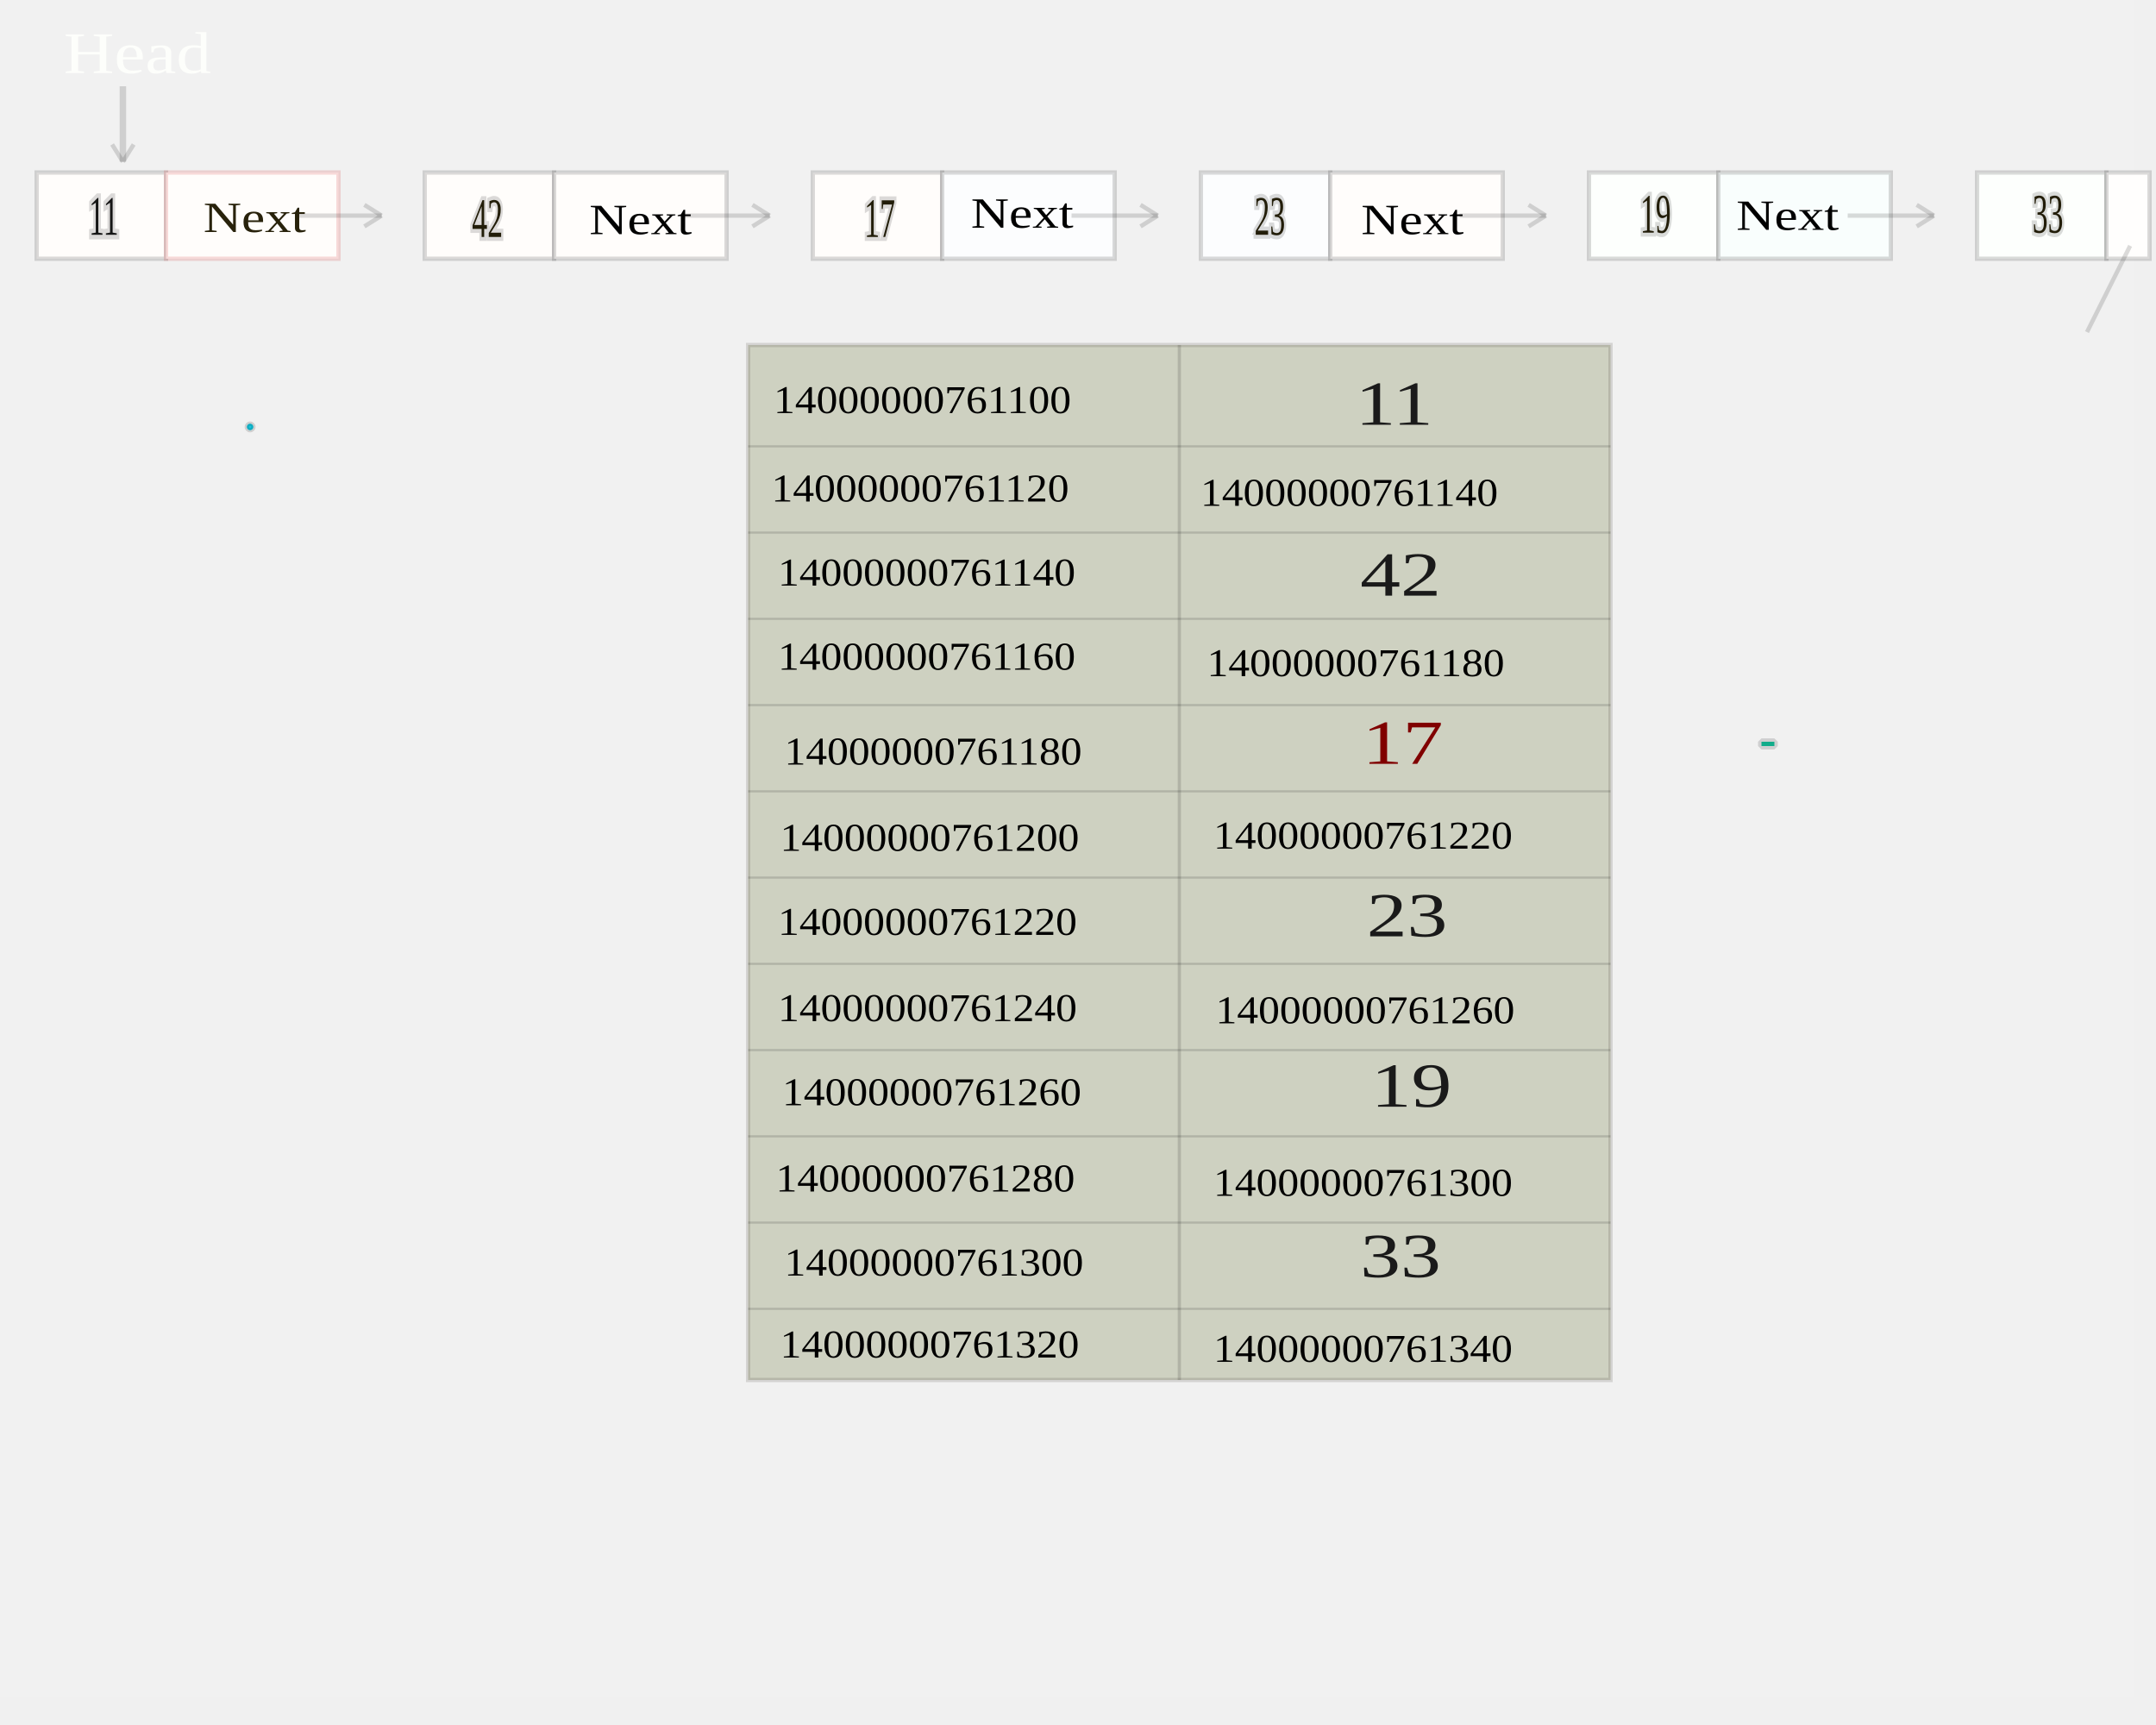
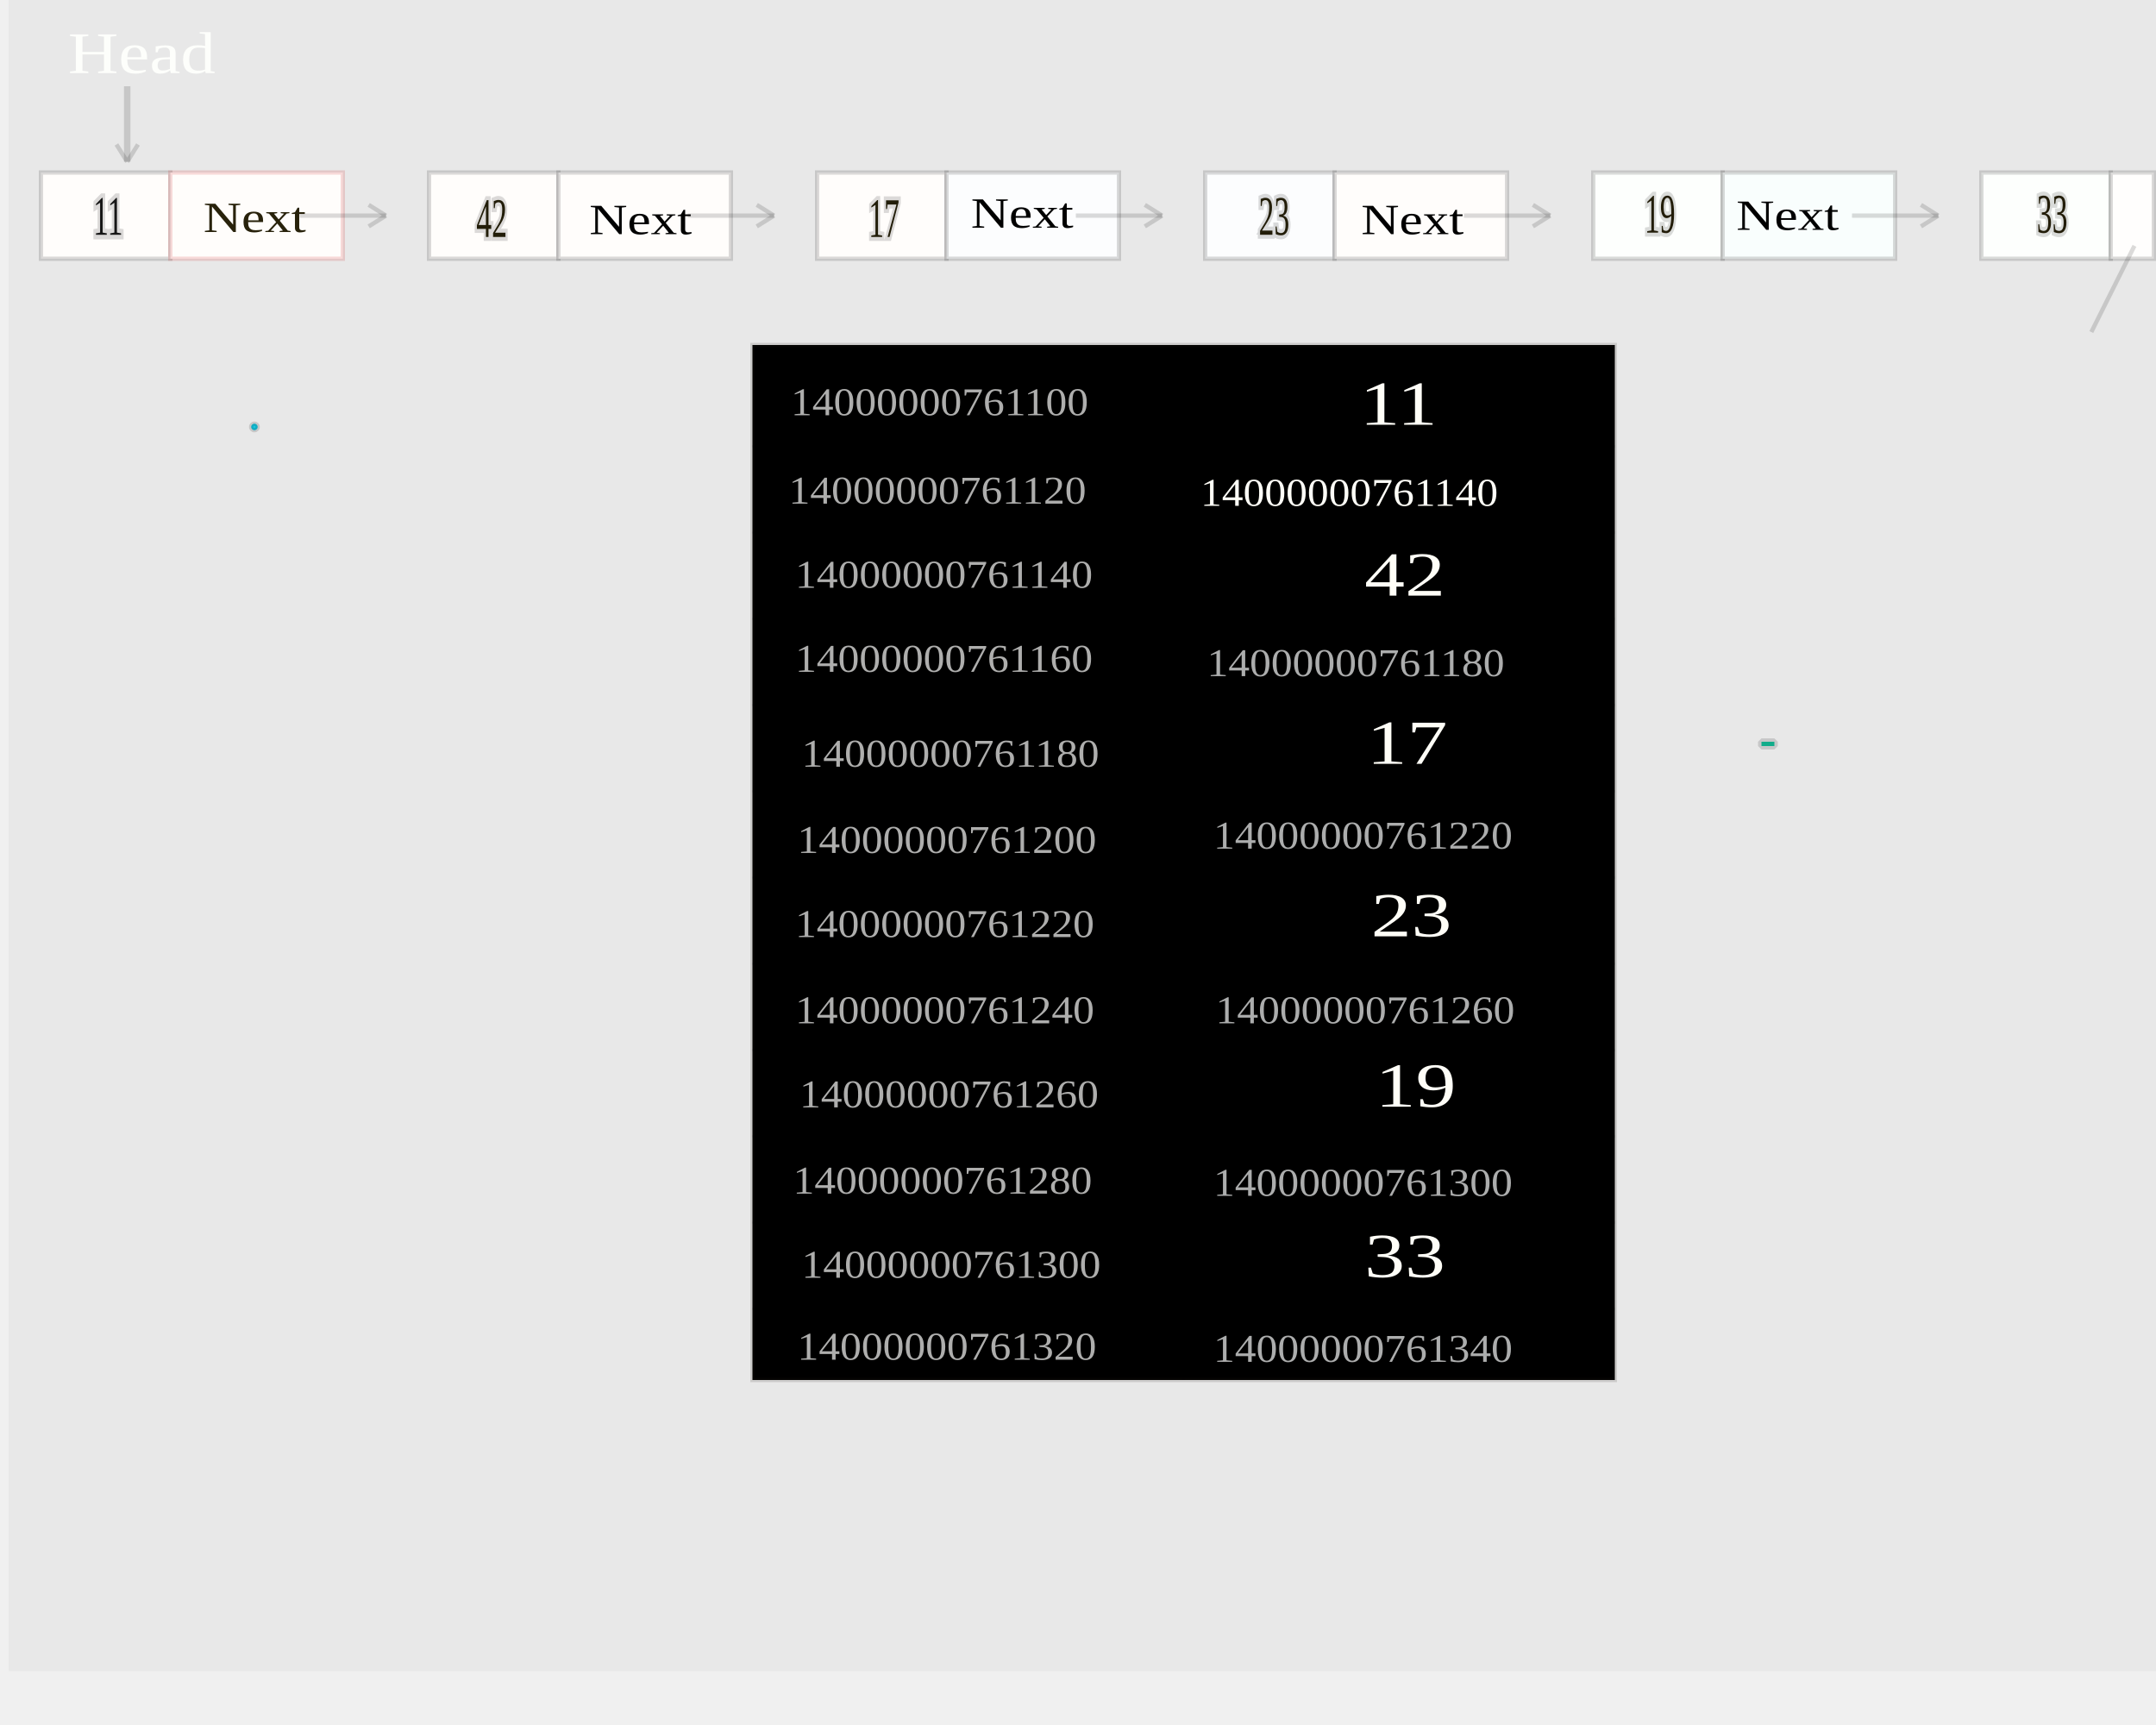
<svg xmlns="http://www.w3.org/2000/svg" viewBox="0 0 1000 800" version="1.1" id="svg37" width="1000" height="800">
  <defs id="defs37" />
-   <rect width="1000" height="800" fill="#ffffff" id="rect1" x="-10" y="-13" style="fill:#ffffff;fill-opacity:0.046" />
-   <g id="linked-list-main" font-family="'Times New Roman', Times, serif" fill="#000000" stroke="#000000" stroke-width="0" transform="translate(-3.00002,-2e-5)" style="fill:#14c8e1;fill-opacity:1;stroke:#000000;stroke-opacity:0.141">
+   <rect width="1000" height="800" fill="#ffffff" id="rect1" x="4" y="-25" style="fill:#0c080c;fill-opacity:0.035" />
+   <g id="linked-list-main" font-family="'Times New Roman', Times, serif" fill="#000000" stroke="#000000" stroke-width="0" transform="translate(-1.00002,-2e-5)" style="fill:#14c8e1;fill-opacity:1;stroke:#000000;stroke-opacity:0.141">
    <text x="29.879" y="36.891" font-size="29.795px" stroke="none" id="text1" style="fill:#fdfefb;fill-opacity:1;stroke:#000000;stroke-width:0;stroke-opacity:0.141" transform="scale(1.088593,0.9186168)">
      <tspan style="fill:#fdfefb;fill-opacity:1;stroke:#000000;stroke-width:0;stroke-opacity:0.141" id="tspan37">Head</tspan>
    </text>
    <path d="M 60,40 V 75" stroke-width="2" fill="none" id="path1" style="fill:#14c8e1;fill-opacity:1;stroke:#000000;stroke-width:3;stroke-dasharray:none;stroke-opacity:0.141" />
    <path d="m 60,75 -5,-8 m 5,8 5,-8" stroke-width="2" fill="none" id="path2" style="fill:#14c8e1;fill-opacity:1;stroke:#000000;stroke-opacity:0.141" />
    <g id="nodes" stroke-width="2" style="fill:#14c8e1;fill-opacity:1;stroke:#000000;stroke-opacity:0.141">
      <rect x="20" y="80" width="60" height="40" fill="#ffffff" id="rect2" style="fill:#fffdfb;fill-opacity:1;stroke:#000000;stroke-opacity:0.141" />
      <text x="68.799" y="80.915" text-anchor="middle" font-size="19.252px" stroke="none" id="text2" transform="scale(0.7431305,1.345659)" style="fill:#14c8e1;fill-opacity:1;stroke:#000000;stroke-width:3.15;stroke-dasharray:none;stroke-opacity:0.141">
        <tspan style="fill:#1a1a1a;stroke-width:3.15;stroke-dasharray:none" id="tspan44">11</tspan>
      </text>
      <rect x="80" y="80" width="80" height="40" fill="#ffffff" id="rect3" style="fill:#fffdfb;fill-opacity:1;stroke:#c90000;stroke-opacity:0.141" />
      <path d="m 140,100 h 40" fill="none" id="path3" style="fill:#14c8e1;fill-opacity:1;stroke:#000000;stroke-opacity:0.141" />
      <path d="m 180,100 -8,-5 m 8,5 -8,5" fill="none" id="path4" style="fill:#14c8e1;fill-opacity:1;stroke:#000000;stroke-opacity:0.141" />
      <rect x="200" y="80" width="60" height="40" fill="#ffffff" id="rect4" style="fill:#fffdfb;fill-opacity:1;stroke:#000000;stroke-opacity:0.141" />
      <text x="308.254" y="81.658" text-anchor="middle" font-size="19.252px" stroke="none" id="text4" transform="scale(0.7431305,1.345659)" style="fill:#14c8e1;fill-opacity:1;stroke:#000000;stroke-width:2.75;stroke-opacity:0.141">
        <tspan style="fill:#28220b" id="tspan46">42</tspan>
      </text>
      <rect x="260" y="80" width="80" height="40" fill="#ffffff" id="rect5" style="fill:#fffdfb;fill-opacity:1;stroke:#000000;stroke-opacity:0.141" />
      <path d="m 320,100 h 40" fill="none" id="path5" style="fill:#14c8e1;fill-opacity:1;stroke:#000000;stroke-opacity:0.141" />
      <path d="m 360,100 -8,-5 m 8,5 -8,5" fill="none" id="path6" style="fill:#14c8e1;fill-opacity:1;stroke:#000000;stroke-opacity:0.141" />
      <rect x="380" y="80" width="60" height="40" fill="#ffffff" id="rect6" style="fill:#fffdfb;fill-opacity:1;stroke:#000000;stroke-opacity:0.141" />
      <text x="553.092" y="81.658" text-anchor="middle" font-size="19.252px" stroke="none" id="text6" transform="scale(0.7431305,1.345659)" style="fill:#14c8e1;fill-opacity:1;stroke:#000000;stroke-width:2.75;stroke-opacity:0.141">
        <tspan style="fill:#28220b" id="tspan47">17</tspan>
      </text>
      <rect x="440" y="80" width="80" height="40" fill="#ffffff" id="rect7" style="fill:#fcfdfe;fill-opacity:1;stroke:#000000;stroke-opacity:0.141" />
      <path d="m 500,100 h 40" fill="none" id="path7" style="fill:#fffdfb;fill-opacity:1;stroke:#000000;stroke-opacity:0.141" />
      <path d="m 540,100 -8,-5 m 8,5 -8,5" fill="none" id="path8" style="fill:#14c8e1;fill-opacity:1;stroke:#000000;stroke-opacity:0.141" />
      <rect x="560" y="80" width="60" height="40" fill="#ffffff" id="rect8" style="fill:#fcfdfe;fill-opacity:1;stroke:#000000;stroke-opacity:0.141" />
      <text x="796.584" y="80.915" text-anchor="middle" font-size="19.252px" stroke="none" id="text8" transform="scale(0.7431306,1.345659)" style="fill:#14c8e1;fill-opacity:1;stroke:#000000;stroke-width:2.75;stroke-opacity:0.141">
        <tspan style="fill:#28220b" id="tspan48">23</tspan>
      </text>
      <rect x="620" y="80" width="80" height="40" fill="#ffffff" id="rect9" style="fill:#fffdfb;fill-opacity:1;stroke:#000000;stroke-opacity:0.141" />
      <path d="m 680,100 h 40" fill="none" id="path9" style="fill:#14c8e1;fill-opacity:1;stroke:#000000;stroke-opacity:0.141" />
      <path d="m 720,100 -8,-5 m 8,5 -8,5" fill="none" id="path10" style="fill:#14c8e1;fill-opacity:1;stroke:#000000;stroke-opacity:0.141" />
      <rect x="740" y="80" width="60" height="40" fill="#ffffff" id="rect10" style="fill:#fdfffd;fill-opacity:1;stroke:#000000;stroke-opacity:0.141" />
      <text x="1037.384" y="80.172" text-anchor="middle" font-size="19.252px" stroke="none" id="text10" transform="scale(0.7431305,1.345659)" style="fill:#14c8e1;fill-opacity:1;stroke:#000000;stroke-width:2.75;stroke-opacity:0.141">
        <tspan style="fill:#28220b" id="tspan49">19</tspan>
      </text>
      <rect x="800" y="80" width="80" height="40" fill="#ffffff" id="rect11" style="fill:#f9fefd;fill-opacity:1;stroke:#000000;stroke-opacity:0.141" />
      <path d="m 860,100 h 40" fill="none" id="path11" style="fill:#fdfffd;fill-opacity:1;stroke:#000000;stroke-opacity:0.141" />
      <path d="m 900,100 -8,-5 m 8,5 -8,5" fill="none" id="path12" style="fill:#14c8e1;fill-opacity:1;stroke:#000000;stroke-opacity:0.141" />
      <rect x="920" y="80" width="60" height="40" fill="#ffffff" id="rect12" style="fill:#fdfffd;fill-opacity:1;stroke:#000000;stroke-opacity:0.141" />
      <text x="1282.222" y="80.172" text-anchor="middle" font-size="19.252px" stroke="none" id="text12" transform="scale(0.7431305,1.345659)" style="fill:#14c8e1;fill-opacity:1;stroke:#000000;stroke-width:2.75;stroke-opacity:0.141">
        <tspan style="fill:#28220b" id="tspan50">33</tspan>
      </text>
      <rect x="980" y="80" width="20" height="40" fill="#ffffff" id="rect13" style="fill:#fffefd;fill-opacity:1;stroke:#000000;stroke-opacity:0.141" />
      <line x1="971" y1="154" x2="991" y2="114" id="line13" style="fill:#fefcfc;fill-opacity:1;stroke:#000000;stroke-opacity:0.141" />
      <circle id="path37" style="fill:#14c8e1;fill-opacity:1;stroke:#000000;stroke-opacity:0.141" cx="119" cy="198" r="1.51" />
    </g>
    <g id="memory" transform="translate(350,160)" style="fill:#14c8e1;fill-opacity:1;stroke:#000000;stroke-opacity:0.141">
-       <rect x="0" y="0" width="400" height="480" fill="#ffffff" stroke-width="2" id="rect14" style="fill:#ced1c1;fill-opacity:1;stroke:#252016;stroke-opacity:0.141" />
-       <text x="251.254" y="220.248" id="text15-8" transform="scale(1.133846,0.8819539)" style="font-size:33.049px;fill:#800000;fill-opacity:1;stroke:#000000;stroke-width:0;stroke-opacity:0.141">
-         <tspan style="fill:#800000;stroke:#000003;stroke-opacity:0.141" id="tspan40">17</tspan>
+       <rect x="0" y="0" width="400" height="480" fill="#ffffff" stroke-width="2" id="rect14" style="fill:#000000;fill-opacity:1;stroke:#252016;stroke-opacity:0.141" />
+       <text x="251.254" y="220.248" id="text15-8" transform="scale(1.133846,0.8819539)" style="font-size:33.049px;fill:#fffef7;fill-opacity:1;stroke:#000000;stroke-width:0;stroke-opacity:0.141">
+         <tspan style="fill:#fffef7;fill-opacity:1;stroke:#000003;stroke-opacity:0.141" id="tspan40">17</tspan>
      </text>
-       <text x="250.372" y="131.808" id="text15-5" transform="scale(1.133846,0.8819539)" style="font-size:33.049px;fill:#14c8e1;fill-opacity:1;stroke:#000000;stroke-width:0;stroke-opacity:0.141">
-         <tspan style="fill:#1a1a1a;stroke:#00000c;stroke-opacity:0.141" id="tspan39">42</tspan>
+       <text x="250.372" y="131.808" id="text15-5" transform="scale(1.133846,0.8819539)" style="font-size:33.049px;fill:#fffef7;fill-opacity:1;stroke:#000000;stroke-width:0;stroke-opacity:0.141">
+         <tspan style="fill:#fffef7;fill-opacity:1;stroke:#00000c;stroke-opacity:0.141" id="tspan39">42</tspan>
      </text>
      <g font-size="14px" stroke="none" text-anchor="middle" id="g37" transform="translate(0,2)" style="fill:#14c8e1;fill-opacity:1;stroke:#000000;stroke-opacity:0.141">
-         <text x="264.298" y="39.685" id="text15" transform="scale(1.133846,0.8819539)" style="font-size:33.049px;fill:#14c8e1;fill-opacity:1;stroke:#000013;stroke-width:0;stroke-opacity:0.141">
-           <tspan style="fill:#1a1a1a;stroke:#060006;stroke-opacity:0.141" id="tspan38">11</tspan>
+         <text x="264.298" y="39.685" id="text15" transform="scale(1.133846,0.8819539)" style="font-size:33.049px;fill:#fffef7;fill-opacity:1;stroke:#000013;stroke-width:0;stroke-opacity:0.141">
+           <tspan style="fill:#fffef7;fill-opacity:1;stroke:#060006;stroke-opacity:0.141" id="tspan38">11</tspan>
        </text>
        <line x1="0" y1="45" x2="400" y2="45" stroke="#000000" stroke-width="1" id="line15" style="fill:#14c8e1;fill-opacity:1;stroke:#000000;stroke-opacity:0.141" />
        <line x1="0" y1="85" x2="400" y2="85" stroke="#000000" stroke-width="1" id="line17" style="fill:#14c8e1;fill-opacity:1;stroke:#000000;stroke-opacity:0.141" />
        <line x1="0" y1="125" x2="400" y2="125" stroke="#000000" stroke-width="1" id="line19" style="fill:#14c8e1;fill-opacity:1;stroke:#000000;stroke-opacity:0.141" />
        <line x1="0" y1="165" x2="400" y2="165" stroke="#000000" stroke-width="1" id="line21" style="fill:#14c8e1;fill-opacity:1;stroke:#000000;stroke-opacity:0.141" />
        <line x1="0" y1="205" x2="400" y2="205" stroke="#000000" stroke-width="1" id="line23" style="fill:#14c8e1;fill-opacity:1;stroke:#000000;stroke-opacity:0.141" />
        <line x1="0" y1="245" x2="400" y2="245" stroke="#000000" stroke-width="1" id="line25" style="fill:#14c8e1;fill-opacity:1;stroke:#000000;stroke-opacity:0.141" />
        <line x1="0" y1="285" x2="400" y2="285" stroke="#000000" stroke-width="1" id="line27" style="fill:#14c8e1;fill-opacity:1;stroke:#000000;stroke-opacity:0.141" />
        <line x1="0" y1="325" x2="400" y2="325" stroke="#000000" stroke-width="1" id="line29" style="fill:#14c8e1;fill-opacity:1;stroke:#000000;stroke-opacity:0.141" />
        <line x1="0" y1="365" x2="400" y2="365" stroke="#000000" stroke-width="1" id="line31" style="fill:#14c8e1;fill-opacity:1;stroke:#000000;stroke-opacity:0.141" />
        <line x1="0" y1="405" x2="400" y2="405" stroke="#000000" stroke-width="1" id="line33" style="fill:#14c8e1;fill-opacity:1;stroke:#000000;stroke-opacity:0.141" />
        <line x1="0" y1="445" x2="400" y2="445" stroke="#000000" stroke-width="1" id="line35" style="fill:#14c8e1;fill-opacity:1;stroke:#000000;stroke-opacity:0.141" />
      </g>
      <line x1="200" y1="0" x2="200" y2="480" stroke="#000000" stroke-width="1.5" id="line37" style="fill:#14c8e1;fill-opacity:1;stroke:#000000;stroke-opacity:0.141" />
-       <text x="253.018" y="310.956" id="text15-81" transform="scale(1.133846,0.8819539)" style="font-size:33.049px;fill:#14c8e1;fill-opacity:1;stroke:#000000;stroke-width:0;stroke-opacity:0.141">
-         <tspan style="fill:#1a1a1a;stroke:#000005;stroke-opacity:0.141" id="tspan41">23</tspan>
+       <text x="253.018" y="310.956" id="text15-81" transform="scale(1.133846,0.8819539)" style="font-size:33.049px;fill:#fffef7;fill-opacity:1;stroke:#000000;stroke-width:0;stroke-opacity:0.141">
+         <tspan style="fill:#fffef7;fill-opacity:1;stroke:#000005;stroke-opacity:0.141" id="tspan41">23</tspan>
      </text>
-       <text x="254.782" y="400.53" id="text15-3" transform="scale(1.133846,0.8819539)" style="font-size:33.049px;fill:#14c8e1;fill-opacity:1;stroke:#000000;stroke-width:0;stroke-opacity:0.141">
-         <tspan style="fill:#1a1a1a;stroke:#000006;stroke-opacity:0.141" id="tspan42">19</tspan>
+       <text x="254.782" y="400.53" id="text15-3" transform="scale(1.133846,0.8819539)" style="font-size:33.049px;fill:#fffef7;fill-opacity:1;stroke:#000000;stroke-width:0;stroke-opacity:0.141">
+         <tspan style="fill:#fffef7;fill-opacity:1;stroke:#000006;stroke-opacity:0.141" id="tspan42">19</tspan>
      </text>
-       <text x="250.372" y="490.104" id="text15-4" transform="scale(1.133846,0.8819539)" style="font-size:33.049px;fill:#14c8e1;fill-opacity:1;stroke:#000000;stroke-width:0;stroke-opacity:0.141">
-         <tspan style="fill:#1a1a1a;stroke:#fa0008;stroke-opacity:0.141" id="tspan43">33</tspan>
+       <text x="250.372" y="490.104" id="text15-4" transform="scale(1.133846,0.8819539)" style="font-size:33.049px;fill:#fffef7;fill-opacity:1;stroke:#000000;stroke-width:0;stroke-opacity:0.141">
+         <tspan style="fill:#fffef7;fill-opacity:1;stroke:#fa0008;stroke-opacity:0.141" id="tspan43">33</tspan>
      </text>
    </g>
  </g>
-   <text x="540.794" y="657.308" id="text14-3-1-90-0-61-2" transform="scale(1.040735,0.9608597)" style="font-size:19.043px;stroke-width:0">14000000761340</text>
-   <text x="540.794" y="577.171" id="text14-3-1-90-0-8-9" transform="scale(1.040735,0.9608597)" style="font-size:19.043px;stroke-width:0">14000000761300</text>
-   <text x="541.754" y="493.912" id="text14-3-1-90-0-7" transform="scale(1.040735,0.9608597)" style="font-size:19.043px;stroke-width:0">14000000761260</text>
-   <text x="540.794" y="409.613" id="text14-3-1-90-3" transform="scale(1.040735,0.9608597)" style="font-size:19.043px;stroke-width:0">14000000761220</text>
-   <text x="537.911" y="326.354" id="text14-3-1-7" transform="scale(1.040735,0.9608597)" style="font-size:19.043px;stroke-width:0">14000000761180</text>
-   <text x="535.028" y="244.136" id="text14-3-3-4" transform="scale(1.040735,0.9608597)" style="font-size:19.043px;stroke-width:0">14000000761140</text>
-   <text x="345.739" y="575.09" id="text14-3-1-90-0-6" transform="scale(1.040735,0.9608597)" style="font-size:19.043px;stroke-width:0">14000000761280</text>
-   <text x="346.7" y="492.872" id="text14-3-1-90-8" transform="scale(1.040735,0.9608597)" style="font-size:19.043px;stroke-width:0">14000000761240</text>
-   <text x="347.661" y="410.654" id="text14-3-1-9" transform="scale(1.040735,0.9608597)" style="font-size:19.043px;stroke-width:0">14000000761200</text>
-   <text x="344.778" y="199.384" id="text14-3-5" transform="scale(1.040735,0.9608597)" style="font-size:19.043px;stroke-width:0">14000000761100</text>
-   <text x="343.817" y="242.055" id="text14-3" transform="scale(1.040735,0.9608597)" style="font-size:19.043px;stroke-width:0">14000000761120</text>
-   <g id="svg37-6" transform="translate(-10e-6,39.99997)">
-     <text x="346.7" y="241.014" id="text14-3-3" transform="scale(1.040735,0.9608597)" style="font-size:19.043px;stroke-width:0">14000000761140</text>
-     <g id="svg37-9" transform="translate(0,39)">
-       <text x="346.7" y="241.014" id="text14-3-4" transform="scale(1.040735,0.9608597)" style="font-size:19.043px;stroke-width:0">14000000761160</text>
-       <g id="svg37-8" transform="translate(28,40)">
-         <text x="322.678" y="245.177" id="text14-3-1" transform="scale(1.040735,0.9608597)" style="font-size:19.043px;stroke-width:0">14000000761180</text>
+   <text x="540.794" y="657.308" id="text14-3-1-90-0-61-2" transform="scale(1.040735,0.9608597)" style="font-size:19.043px;stroke-width:0;fill:#fcfefe;fill-opacity:0.682">14000000761340</text>
+   <text x="540.794" y="577.171" id="text14-3-1-90-0-8-9" transform="scale(1.040735,0.9608597)" style="font-size:19.043px;stroke-width:0;fill:#fcfefe;fill-opacity:0.682">14000000761300</text>
+   <text x="541.754" y="493.912" id="text14-3-1-90-0-7" transform="scale(1.040735,0.9608597)" style="font-size:19.043px;stroke-width:0;fill:#fcfefe;fill-opacity:0.682">14000000761260</text>
+   <text x="540.794" y="409.613" id="text14-3-1-90-3" transform="scale(1.040735,0.9608597)" style="font-size:19.043px;stroke-width:0;fill:#fcfefe;fill-opacity:0.682">14000000761220</text>
+   <text x="537.911" y="326.354" id="text14-3-1-7" transform="scale(1.040735,0.9608597)" style="font-size:19.043px;stroke-width:0;fill:#fcfefe;fill-opacity:0.682">14000000761180</text>
+   <text x="535.028" y="244.136" id="text14-3-3-4" transform="scale(1.040735,0.9608597)" style="font-size:19.043px;stroke-width:0;fill:#fffef7;fill-opacity:1">14000000761140</text>
+   <text x="353.426" y="576.13" id="text14-3-1-90-0-6" transform="scale(1.040735,0.9608597)" style="font-size:19.043px;fill:#fffffe;fill-opacity:0.682;stroke-width:0">14000000761280</text>
+   <text x="354.387" y="493.912" id="text14-3-1-90-8" transform="scale(1.040735,0.9608597)" style="font-size:19.043px;fill:#fffffe;fill-opacity:0.682;stroke-width:0">14000000761240</text>
+   <text x="355.348" y="411.694" id="text14-3-1-9" transform="scale(1.040735,0.9608597)" style="font-size:19.043px;fill:#fffffe;fill-opacity:0.682;stroke-width:0">14000000761200</text>
+   <text x="352.465" y="200.425" id="text14-3-5" transform="scale(1.040735,0.9608597)" style="font-size:19.043px;fill:#fffffe;fill-opacity:0.682;stroke-width:0">14000000761100</text>
+   <text x="351.504" y="243.095" id="text14-3" transform="scale(1.040735,0.9608597)" style="font-size:19.043px;fill:#fffffe;fill-opacity:0.682;stroke-width:0">14000000761120</text>
+   <g id="svg37-6" transform="translate(7.99999,40.99997)" style="fill:#fffffe;fill-opacity:0.682">
+     <text x="346.7" y="241.014" id="text14-3-3" transform="scale(1.040735,0.9608597)" style="font-size:19.043px;fill:#fffffe;fill-opacity:0.682;stroke-width:0">14000000761140</text>
+     <g id="svg37-9" transform="translate(0,39)" style="fill:#fffffe;fill-opacity:0.682">
+       <text x="346.7" y="241.014" id="text14-3-4" transform="scale(1.040735,0.9608597)" style="font-size:19.043px;fill:#fffffe;fill-opacity:0.682;stroke-width:0">14000000761160</text>
+       <g id="svg37-8" transform="translate(28,40)" style="fill:#fffffe;fill-opacity:0.682">
+         <text x="322.678" y="245.177" id="text14-3-1" transform="scale(1.040735,0.9608597)" style="font-size:19.043px;fill:#fffffe;fill-opacity:0.682;stroke-width:0">14000000761180</text>
      </g>
    </g>
  </g>
  <text x="749.834" y="117.863" text-anchor="middle" font-size="22.136px" stroke="none" id="text3-77" transform="scale(1.10572,0.9043878)" style="stroke-width:3.162">Next</text>
  <text x="592.471" y="120.075" text-anchor="middle" font-size="22.136px" stroke="none" id="text3-5" transform="scale(1.10572,0.9043878)" style="stroke-width:3.162">Next</text>
  <text x="428.777" y="116.757" text-anchor="middle" font-size="22.136px" stroke="none" id="text3-1" transform="scale(1.10572,0.9043878)" style="stroke-width:3.162">Next</text>
  <text x="268.7" y="120.075" text-anchor="middle" font-size="22.136px" stroke="none" id="text3-7" transform="scale(1.10572,0.9043878)" style="stroke-width:3.162">Next</text>
-   <g id="svg37-8-3" transform="translate(24.99998,198)">
-     <text x="322.678" y="245.177" id="text14-3-1-90" transform="scale(1.040735,0.9608597)" style="font-size:19.043px;stroke-width:0">14000000761220</text>
+   <g id="svg37-8-3" transform="translate(32.99998,199)" style="fill:#fffffe;fill-opacity:0.682">
+     <text x="322.678" y="245.177" id="text14-3-1-90" transform="scale(1.040735,0.9608597)" style="font-size:19.043px;fill:#fffffe;fill-opacity:0.682;stroke-width:0">14000000761220</text>
  </g>
-   <g id="svg37-8-3-5" transform="translate(26.99998,277)">
-     <text x="322.678" y="245.177" id="text14-3-1-90-0" transform="scale(1.040735,0.9608597)" style="font-size:19.043px;stroke-width:0">14000000761260</text>
+   <g id="svg37-8-3-5" transform="translate(34.99998,278)" style="fill:#fffffe;fill-opacity:0.682">
+     <text x="322.678" y="245.177" id="text14-3-1-90-0" transform="scale(1.040735,0.9608597)" style="font-size:19.043px;fill:#fffffe;fill-opacity:0.682;stroke-width:0">14000000761260</text>
  </g>
-   <g id="svg37-8-3-5-3" transform="translate(27.99998,356)">
-     <text x="322.678" y="245.177" id="text14-3-1-90-0-8" transform="scale(1.040735,0.9608597)" style="font-size:19.043px;stroke-width:0">14000000761300</text>
-     <g id="svg37-8-3-5-5" transform="translate(-2,38)">
-       <text x="322.678" y="245.177" id="text14-3-1-90-0-61" transform="scale(1.040735,0.9608597)" style="font-size:19.043px;stroke-width:0">14000000761320</text>
+   <g id="svg37-8-3-5-3" transform="translate(35.99998,357)" style="fill:#fffffe;fill-opacity:0.682">
+     <text x="322.678" y="245.177" id="text14-3-1-90-0-8" transform="scale(1.040735,0.9608597)" style="font-size:19.043px;fill:#fffffe;fill-opacity:0.682;stroke-width:0">14000000761300</text>
+     <g id="svg37-8-3-5-5" transform="translate(-2,38)" style="fill:#fffffe;fill-opacity:0.682">
+       <text x="322.678" y="245.177" id="text14-3-1-90-0-61" transform="scale(1.040735,0.9608597)" style="font-size:19.043px;fill:#fffffe;fill-opacity:0.682;stroke-width:0">14000000761320</text>
    </g>
  </g>
  <text x="106.815" y="118.969" text-anchor="middle" font-size="22.136px" stroke="none" id="text3-7-7" transform="scale(1.10572,0.9043878)" style="fill:#28220b;fill-opacity:1;stroke-width:3.162">Next</text>
  <rect style="fill:#14c89f;fill-opacity:1;stroke:#00000c;stroke-width:3.15;stroke-linejoin:bevel;stroke-dasharray:none;stroke-opacity:0.141" id="rect50" width="6" height="2" x="817" y="344" />
</svg>
